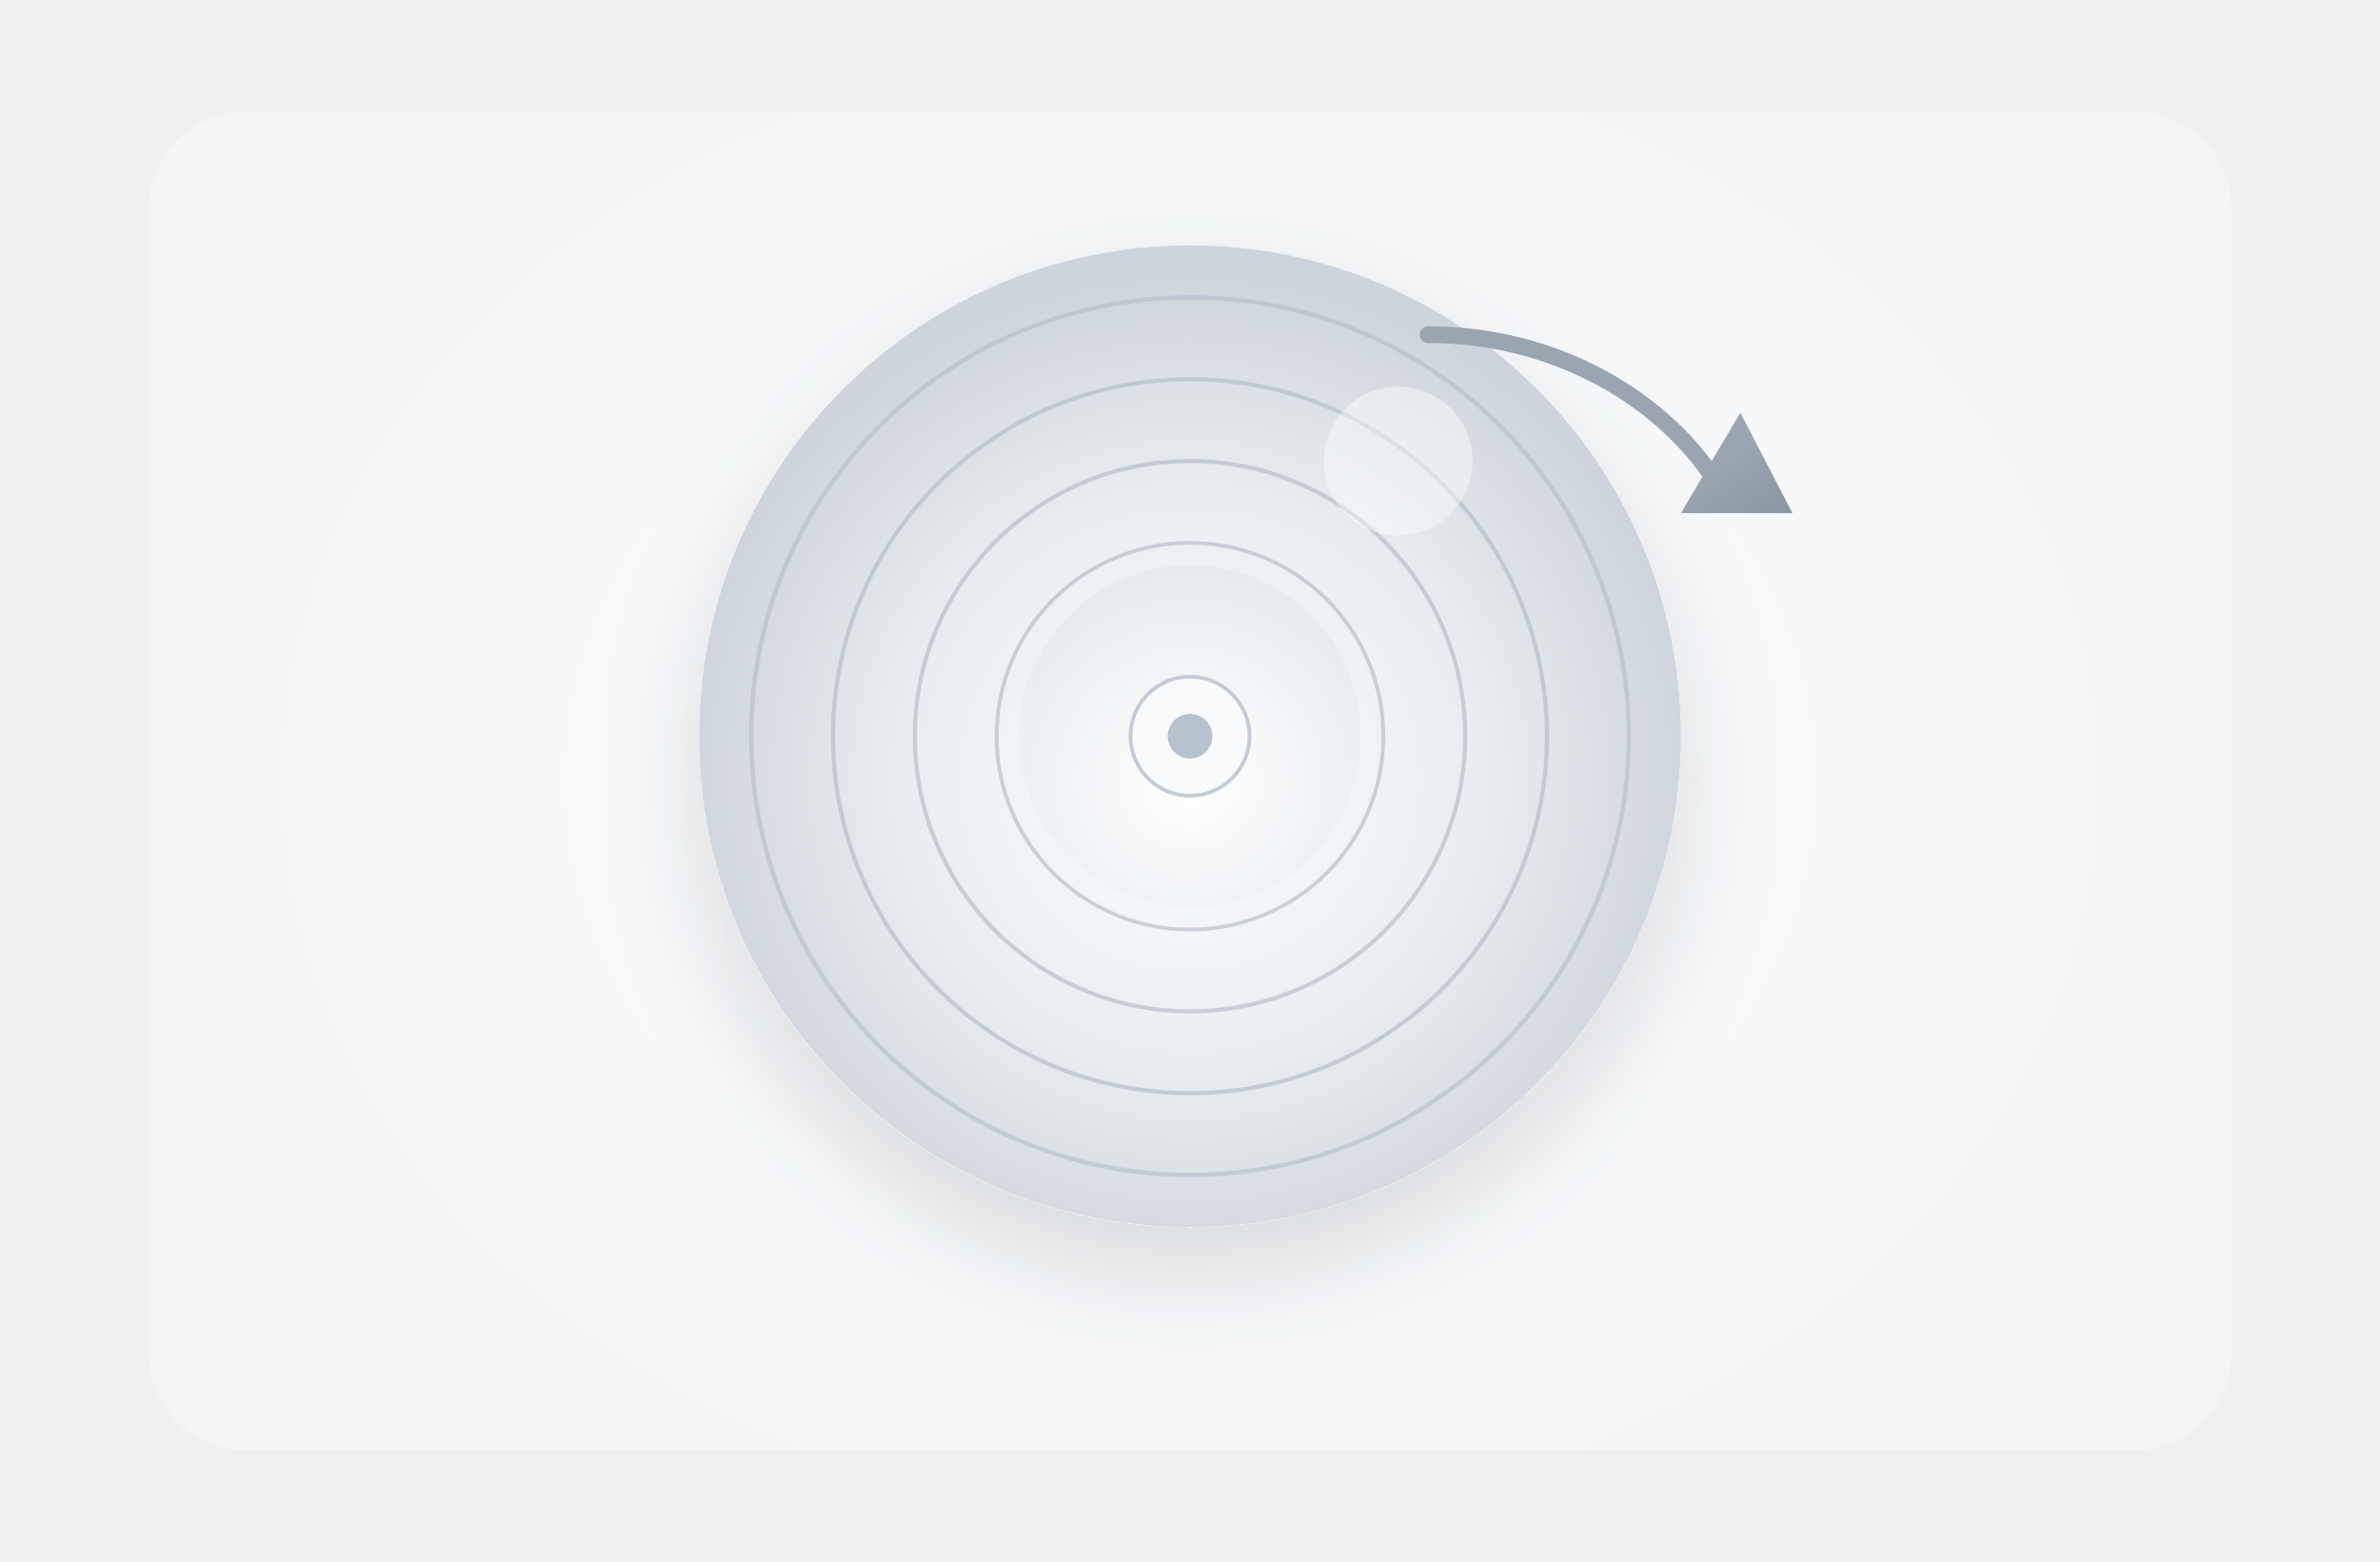
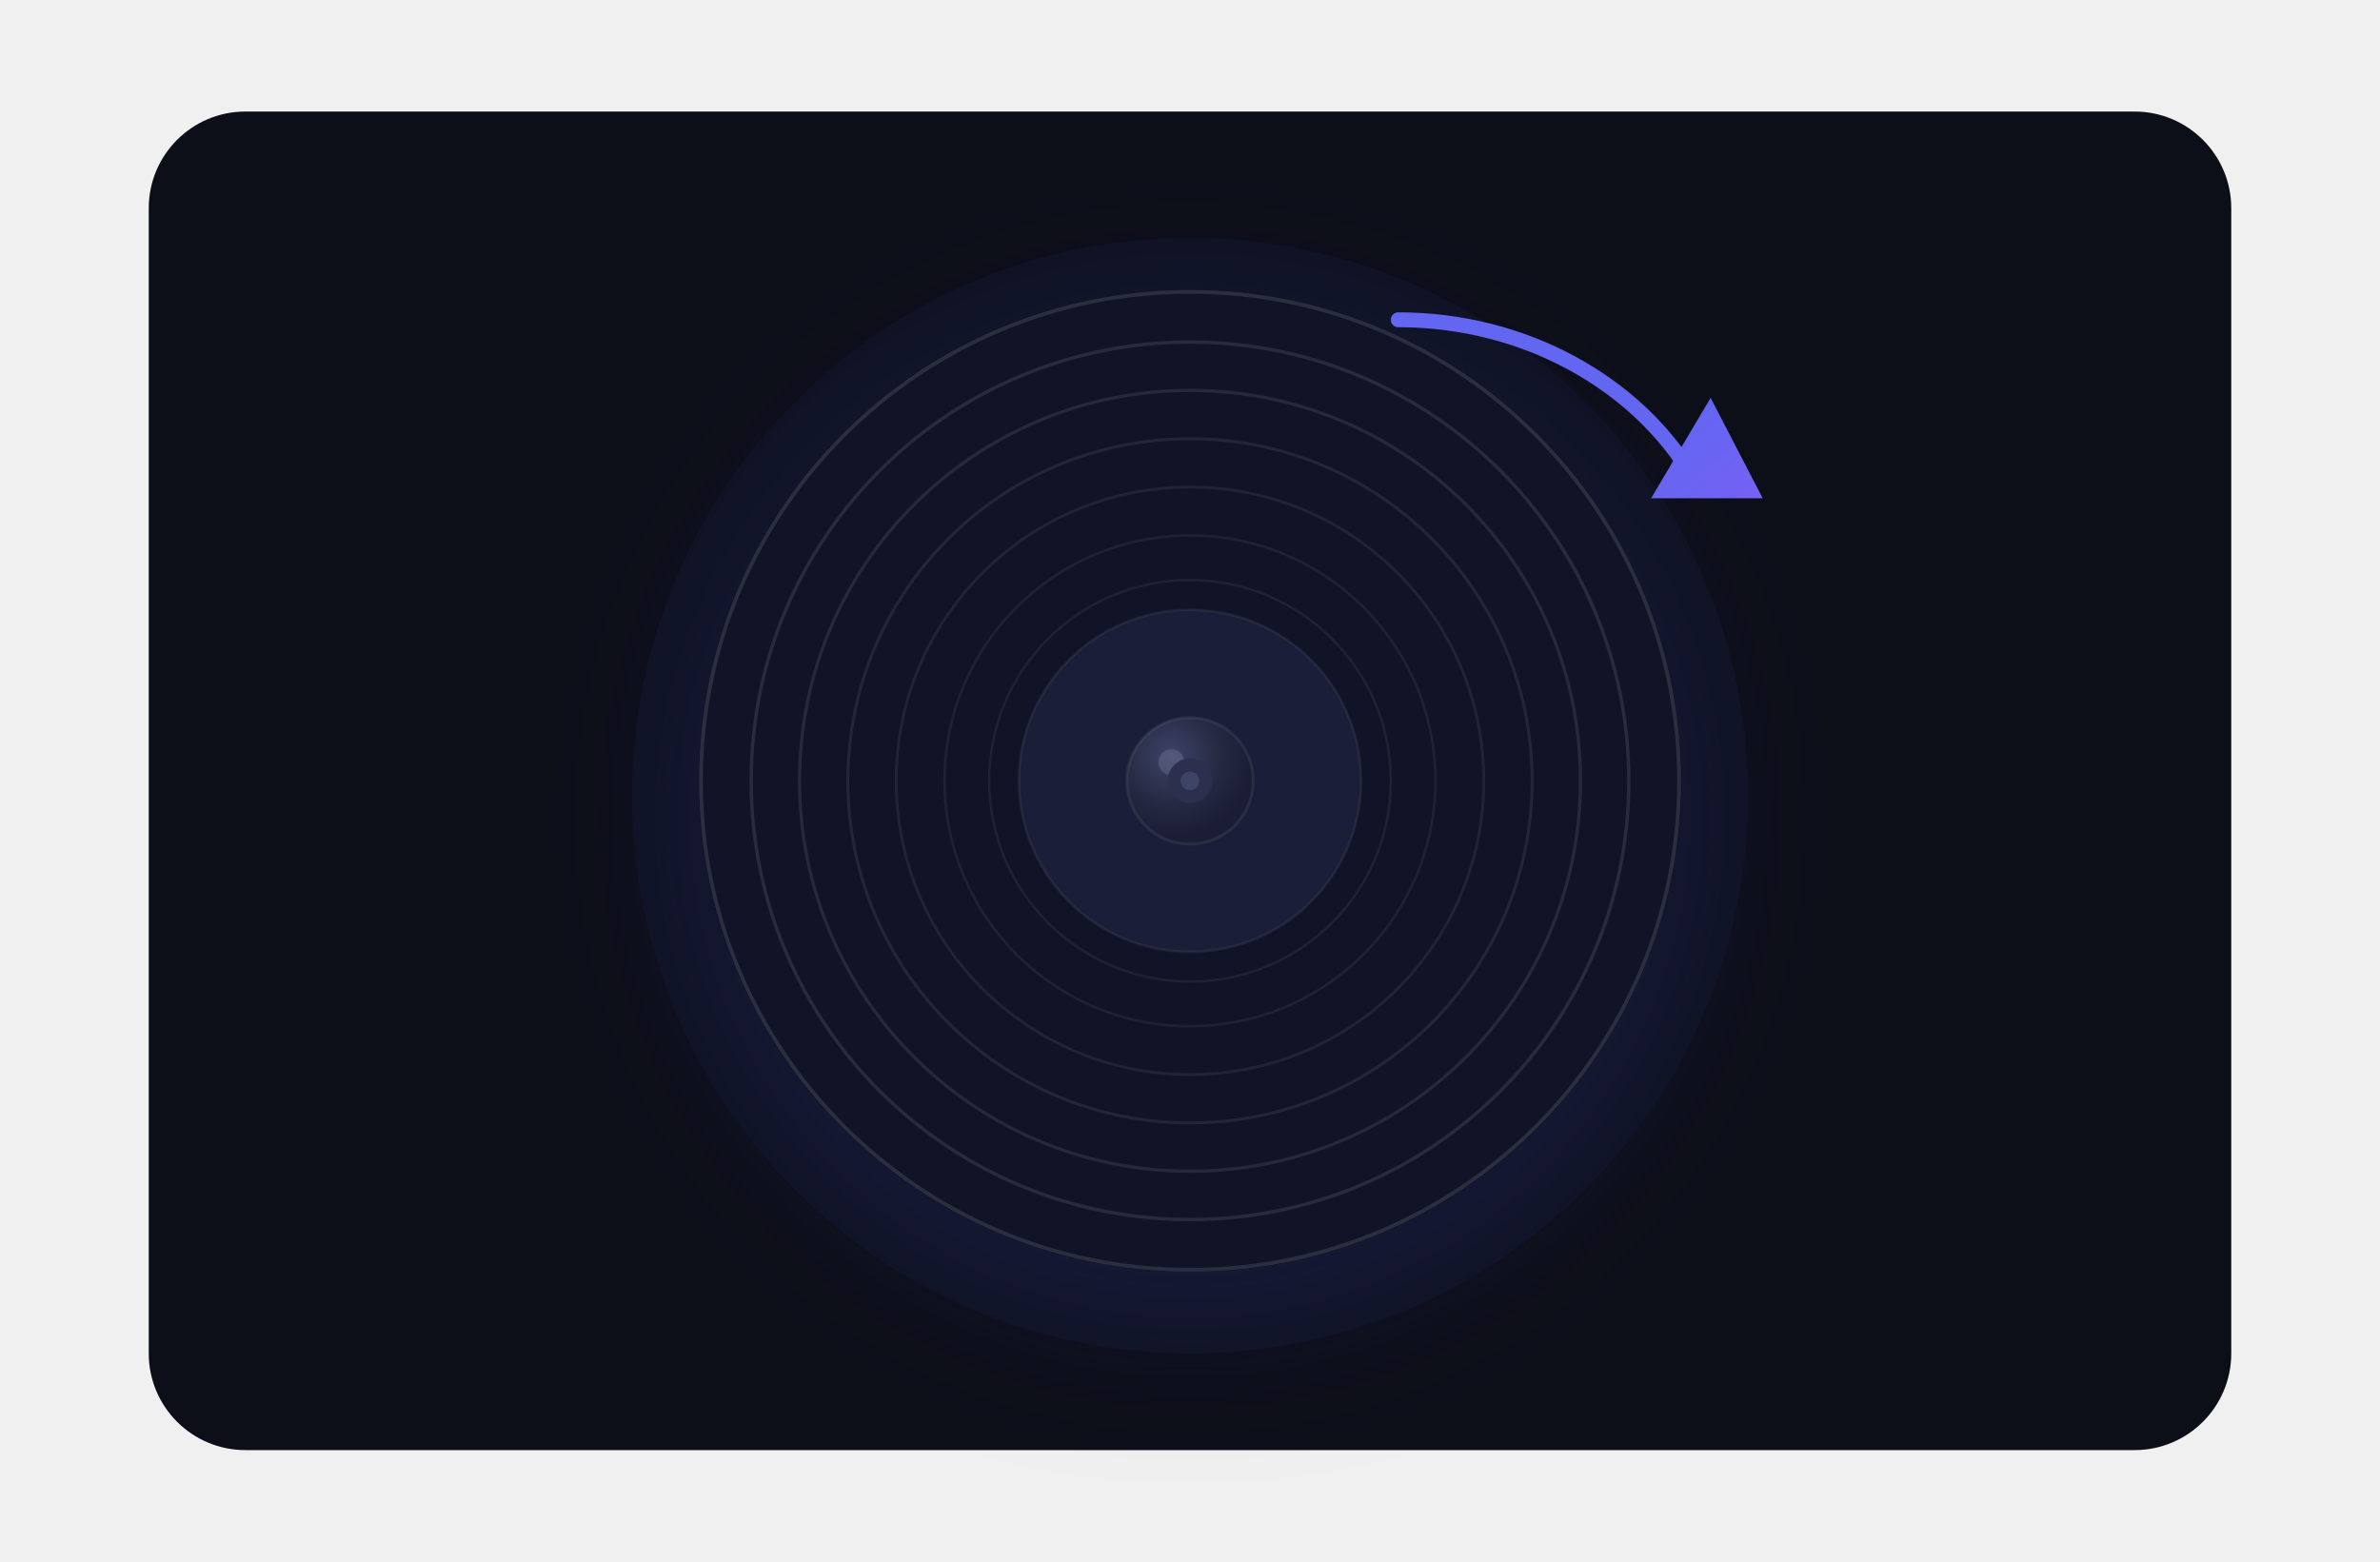
- <svg xmlns="http://www.w3.org/2000/svg" width="640" height="420" viewBox="0 0 640 420" fill="none" role="img" aria-labelledby="title desc">
+ <svg xmlns="http://www.w3.org/2000/svg" width="640" height="420" viewBox="0 0 640 420" fill="none" role="img" aria-labelledby="plt-title plt-desc">
  <style>
    @keyframes platter-rotate-slow {
-       from {
-         transform: rotate(0deg);
-       }
-       to {
-         transform: rotate(360deg);
-       }
+       from { transform: rotate(0deg); }
+       to   { transform: rotate(360deg); }
    }
- 
    .platterSpinSlow {
-       transform-origin: 320px 198px;
-       animation: platter-rotate-slow 22s linear infinite;
+       transform-box: fill-box;
+       transform-origin: center center;
+       animation: platter-rotate-slow 20s linear infinite;
+       will-change: transform;
    }
- 
    @media (prefers-reduced-motion: reduce) {
-       .platterSpinSlow {
-         animation: none;
-       }
+       .platterSpinSlow { animation: none; }
    }
  </style>
  <defs>
-     <radialGradient id="bg" cx="0" cy="0" r="1" gradientUnits="userSpaceOnUse" gradientTransform="translate(320 210) rotate(90) scale(210 260)">
-       <stop stop-color="#FFFFFF" />
-       <stop offset="1" stop-color="#F3F5F7" />
+     <radialGradient id="plt-bg" cx="50%" cy="50%" r="50%" gradientUnits="userSpaceOnUse" gradientTransform="translate(320 210) scale(290 200)">
+       <stop stop-color="#181b2c" />
+       <stop offset="1" stop-color="#0c0e18" />
    </radialGradient>
-     <radialGradient id="platterMain" cx="0" cy="0" r="1" gradientUnits="userSpaceOnUse" gradientTransform="translate(320 210) rotate(90) scale(138)">
-       <stop stop-color="#FDFEFF" />
-       <stop offset="0.58" stop-color="#E8ECF0" />
-       <stop offset="1" stop-color="#CDD4DB" />
+     <radialGradient id="plt-main" cx="50%" cy="50%" r="50%" gradientUnits="userSpaceOnUse" gradientTransform="translate(320 210) scale(132)">
+       <stop stop-color="#2e3350" />
+       <stop offset="0.38" stop-color="#1f2340" />
+       <stop offset="0.72" stop-color="#171a30" />
+       <stop offset="1" stop-color="#111426" />
    </radialGradient>
-     <radialGradient id="platterInner" cx="0" cy="0" r="1" gradientUnits="userSpaceOnUse" gradientTransform="translate(320 210) rotate(90) scale(88)">
-       <stop stop-color="#FFFFFF" />
-       <stop offset="1" stop-color="#D9E0E7" />
+     <radialGradient id="plt-inner" cx="50%" cy="50%" r="50%" gradientUnits="userSpaceOnUse" gradientTransform="translate(320 210) scale(46)">
+       <stop stop-color="#272c45" />
+       <stop offset="1" stop-color="#1a1e38" />
    </radialGradient>
-     <linearGradient id="arrow" x1="462" y1="126" x2="494" y2="174" gradientUnits="userSpaceOnUse">
-       <stop stop-color="#9AA5B1" />
-       <stop offset="1" stop-color="#6E7A88" />
+     <radialGradient id="plt-glare-a" cx="50%" cy="50%" r="50%" gradientUnits="userSpaceOnUse" gradientTransform="translate(386 148) scale(48 26)">
+       <stop stop-color="#ffffff" stop-opacity="0.22" />
+       <stop offset="0.55" stop-color="#ffffff" stop-opacity="0.07" />
+       <stop offset="1" stop-color="#ffffff" stop-opacity="0" />
+     </radialGradient>
+     <radialGradient id="plt-glare-b" cx="50%" cy="50%" r="50%" gradientUnits="userSpaceOnUse" gradientTransform="translate(254 272) scale(32 18)">
+       <stop stop-color="#7b8cde" stop-opacity="0.14" />
+       <stop offset="1" stop-color="#7b8cde" stop-opacity="0" />
+     </radialGradient>
+     <radialGradient id="plt-hub" cx="35%" cy="30%" r="65%" gradientUnits="objectBoundingBox">
+       <stop stop-color="#3e4468" />
+       <stop offset="0.6" stop-color="#252942" />
+       <stop offset="1" stop-color="#1a1d34" />
+     </radialGradient>
+     <linearGradient id="plt-arrow" x1="450" y1="116" x2="490" y2="165" gradientUnits="userSpaceOnUse">
+       <stop stop-color="#6366f1" />
+       <stop offset="1" stop-color="#8b5cf6" />
    </linearGradient>
-     <filter id="softShadow" x="162" y="52" width="316" height="316" filterUnits="userSpaceOnUse" color-interpolation-filters="sRGB">
-       <feFlood flood-opacity="0" result="BackgroundImageFix" />
-       <feColorMatrix in="SourceAlpha" type="matrix" values="0 0 0 0 0 0 0 0 0 0 0 0 0 0 0 0 0 0 127 0" result="hardAlpha" />
-       <feOffset dy="12" />
-       <feGaussianBlur stdDeviation="14" />
-       <feComposite in2="hardAlpha" operator="out" />
-       <feColorMatrix type="matrix" values="0 0 0 0 0.12 0 0 0 0 0.16 0 0 0 0 0.22 0 0 0 0.15 0" />
-       <feBlend mode="normal" in2="BackgroundImageFix" result="effect1_dropShadow" />
-       <feBlend mode="normal" in="SourceGraphic" in2="effect1_dropShadow" result="shape" />
+     <filter id="plt-disk-shadow" x="145" y="48" width="350" height="350" filterUnits="userSpaceOnUse" color-interpolation-filters="sRGB">
+       <feFlood flood-opacity="0" result="bg" />
+       <feColorMatrix in="SourceAlpha" type="matrix" values="0 0 0 0 0 0 0 0 0 0 0 0 0 0 0 0 0 0 127 0" result="alpha" />
+       <feOffset dy="10" />
+       <feGaussianBlur stdDeviation="20" />
+       <feComposite in2="alpha" operator="out" />
+       <feColorMatrix type="matrix" values="0 0 0 0 0.12 0 0 0 0 0.14 0 0 0 0 0.32 0 0 0 0.5 0" />
+       <feBlend mode="normal" in2="bg" result="shadow" />
+       <feBlend mode="normal" in="SourceGraphic" in2="shadow" result="out" />
    </filter>
  </defs>
-   <rect x="40" y="30" width="560" height="360" rx="26" fill="url(#bg)" />
-   <g filter="url(#softShadow)">
-     <circle cx="320" cy="198" r="132" fill="#E5EAF0" fill-opacity="0.7" />
+   <rect x="40" y="30" width="560" height="360" rx="26" fill="url(#plt-bg)" />
+   <ellipse cx="320" cy="214" rx="150" ry="150" fill="rgba(99,102,241,0.05)" />
+   <g filter="url(#plt-disk-shadow)">
+     <circle cx="320" cy="210" r="132" fill="#1a1d2e" />
  </g>
  <g class="platterSpinSlow">
-     <circle cx="320" cy="198" r="132" fill="url(#platterMain)" />
-     <circle cx="320" cy="198" r="118" stroke="#B8C2CD" stroke-width="1.2" opacity="0.7" />
-     <circle cx="320" cy="198" r="96" stroke="#AEB9C5" stroke-width="1.1" opacity="0.62" />
-     <circle cx="320" cy="198" r="74" stroke="#A6B1BE" stroke-width="1.1" opacity="0.54" />
-     <circle cx="320" cy="198" r="52" stroke="#9CA8B6" stroke-width="1" opacity="0.48" />
-     <circle cx="320" cy="198" r="46" fill="url(#platterInner)" />
-     <circle cx="320" cy="198" r="16" fill="#F8FAFC" stroke="#C3CCD6" />
-     <circle cx="320" cy="198" r="6" fill="#B7C2CF" />
-     <circle cx="376" cy="124" r="20" fill="#FFFFFF" fill-opacity="0.42" />
+     <circle cx="320" cy="210" r="132" fill="url(#plt-main)" />
+     <circle cx="320" cy="210" r="131.5" stroke="rgba(255,255,255,0.11)" stroke-width="1" />
+     <circle cx="320" cy="210" r="118" stroke="rgba(255,255,255,0.10)" stroke-width="0.9" fill="none" />
+     <circle cx="320" cy="210" r="105" stroke="rgba(255,255,255,0.09)" stroke-width="0.85" fill="none" />
+     <circle cx="320" cy="210" r="92" stroke="rgba(255,255,255,0.08)" stroke-width="0.8" fill="none" />
+     <circle cx="320" cy="210" r="79" stroke="rgba(255,255,255,0.07)" stroke-width="0.75" fill="none" />
+     <circle cx="320" cy="210" r="66" stroke="rgba(255,255,255,0.06)" stroke-width="0.7" fill="none" />
+     <circle cx="320" cy="210" r="54" stroke="rgba(255,255,255,0.06)" stroke-width="0.65" fill="none" />
+     <circle cx="320" cy="210" r="46" fill="url(#plt-inner)" />
+     <circle cx="320" cy="210" r="46" stroke="rgba(255,255,255,0.06)" stroke-width="0.7" fill="none" />
+     <ellipse cx="386" cy="148" rx="48" ry="26" fill="url(#plt-glare-a)" />
+     <ellipse cx="254" cy="272" rx="32" ry="18" fill="url(#plt-glare-b)" />
+     <circle cx="320" cy="210" r="17" fill="url(#plt-hub)" />
+     <circle cx="320" cy="210" r="17" stroke="rgba(255,255,255,0.07)" stroke-width="0.8" fill="none" />
+     <circle cx="315" cy="205" r="3.5" fill="rgba(255,255,255,0.12)" />
+     <circle cx="320" cy="210" r="6" fill="#2c304e" />
+     <circle cx="320" cy="210" r="2.5" fill="#3e4468" />
  </g>
-   <path d="M463 132C448 107 418 90 384 90" stroke="url(#arrow)" stroke-width="4.5" stroke-linecap="round" />
-   <path d="M468 111L482 138L452 138" fill="url(#arrow)" />
+   <path d="M455 128C440 103 410 86 376 86" stroke="url(#plt-arrow)" stroke-width="4" stroke-linecap="round" fill="none" />
+   <polygon points="460,107 474,134 444,134" fill="url(#plt-arrow)" />
</svg>
